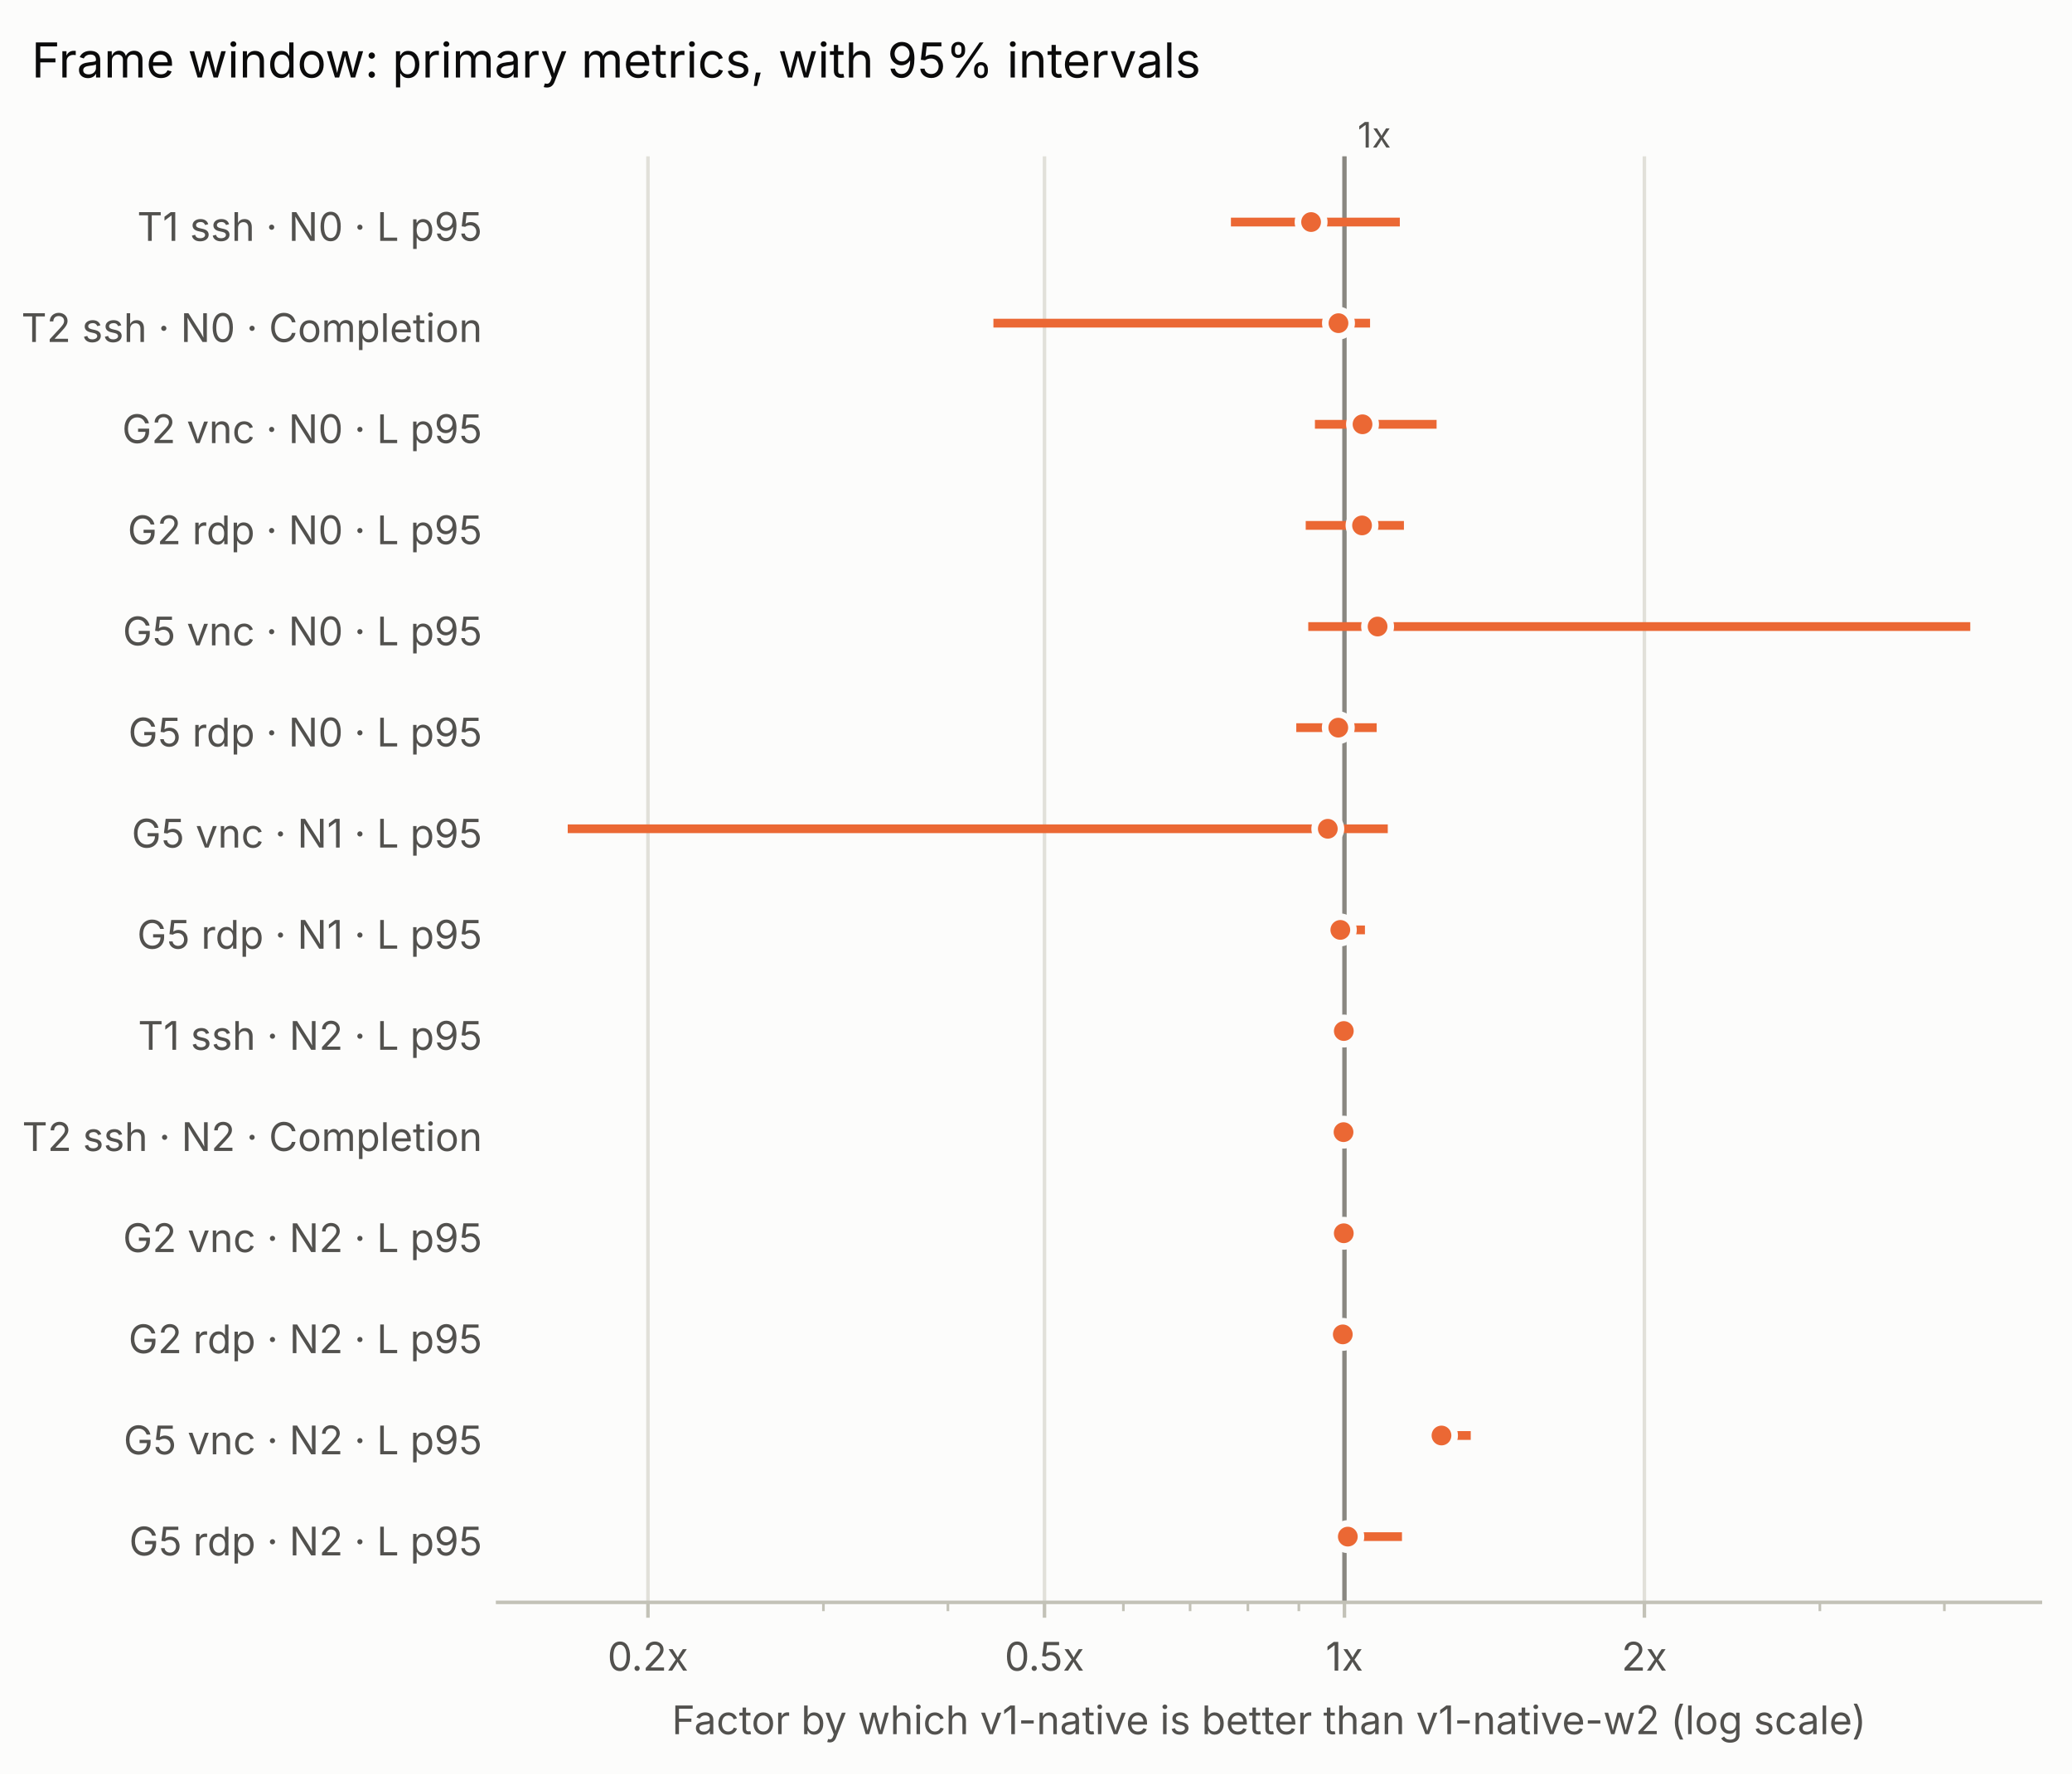
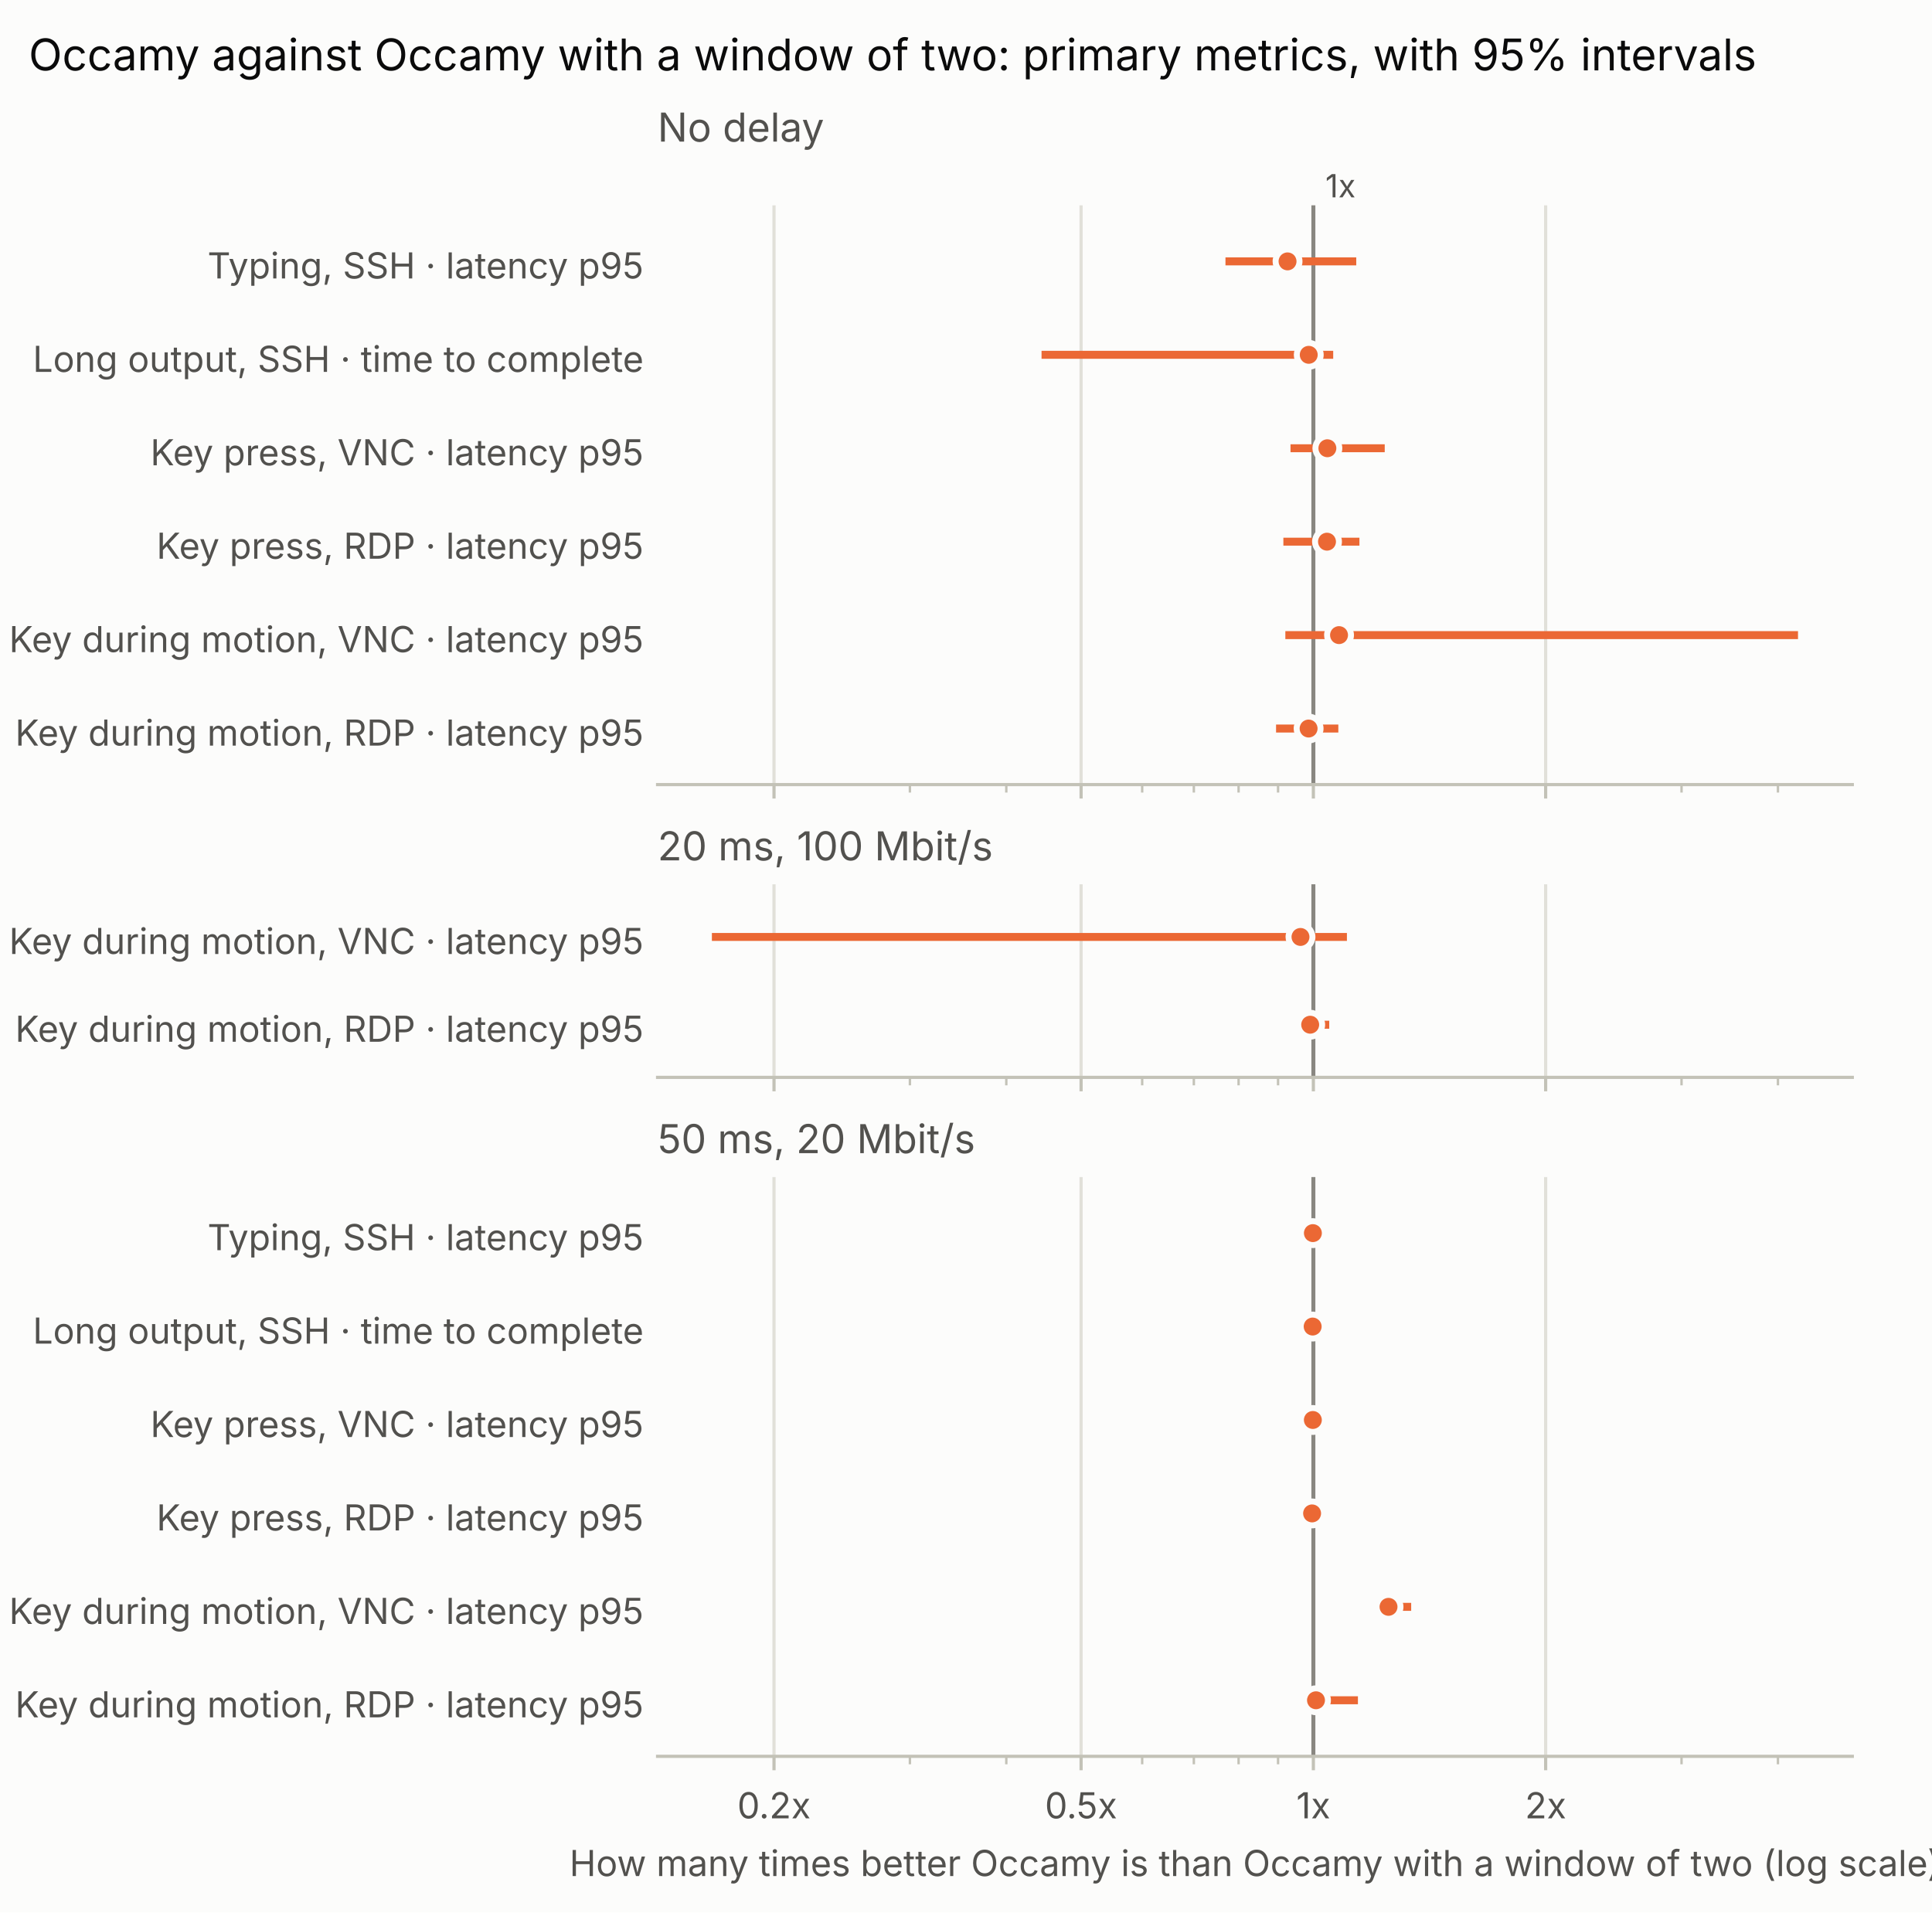
- <svg xmlns="http://www.w3.org/2000/svg" xmlns:xlink="http://www.w3.org/1999/xlink" width="472.2pt" height="404.4pt" viewBox="0 0 472.2 404.4" version="1.1">
+ <svg xmlns="http://www.w3.org/2000/svg" xmlns:xlink="http://www.w3.org/1999/xlink" width="485.004pt" height="480pt" viewBox="0 0 485.004 480" version="1.1">
  <defs>
    <style type="text/css">*{stroke-linejoin: round; stroke-linecap: butt}</style>
  </defs>
  <g id="figure_1">
    <g id="patch_1">
-       <path d="M 0 404.4  L 472.2 404.4  L 472.2 0  L 0 0  z " style="fill: #fcfcfb" />
+       <path d="M 0 480  L 485.004 480  L 485.004 0  L 0 0  z " style="fill: #fcfcfb" />
    </g>
    <g id="axes_1">
      <g id="patch_2">
-         <path d="M 113.401 365.23  L 465 365.23  L 465 35.631  L 113.401 35.631  z " style="fill: #fcfcfb" />
+         <path d="M 165.077 196.93  L 465 196.93  L 465 51.535  L 165.077 51.535  z " style="fill: #fcfcfb" />
      </g>
      <g id="matplotlib.axis_1">
        <g id="xtick_1">
          <g id="line2d_1">
-             <path d="M 147.667 365.23  L 147.667 35.631  " clip-path="url(#p513973455d)" style="fill: none; stroke: #e1e0d9; stroke-width: 0.8; stroke-linecap: square" />
+             <path d="M 194.308 196.93  L 194.308 51.535  " clip-path="url(#pcc8fb6ad8e)" style="fill: none; stroke: #e1e0d9; stroke-width: 0.8; stroke-linecap: square" />
          </g>
          <g id="line2d_2">
            <defs>
              <path id="m722b74c0f4" d="M 0 0  L 0 3.5  " style="stroke: #c3c2b7; stroke-width: 0.8" />
            </defs>
            <g>
-               <use xlink:href="#m722b74c0f4" x="147.667" y="365.23" style="fill: #c3c2b7; stroke: #c3c2b7; stroke-width: 0.8" />
-             </g>
-           </g>
-           <g id="text_1">
-             <text style="font-size: 9px; font-family: 'Inter', 'Helvetica Neue', 'Arial', 'DejaVu Sans', sans-serif; text-anchor: middle; fill: #52514e" x="147.667" y="380.798" transform="rotate(-0 147.6671 380.7975)">0.2x</text>
+               <use xlink:href="#m722b74c0f4" x="194.308" y="196.93" style="fill: #c3c2b7; stroke: #c3c2b7; stroke-width: 0.8" />
+             </g>
          </g>
        </g>
        <g id="xtick_2">
          <g id="line2d_3">
-             <path d="M 238.034 365.23  L 238.034 35.631  " clip-path="url(#p513973455d)" style="fill: none; stroke: #e1e0d9; stroke-width: 0.8; stroke-linecap: square" />
+             <path d="M 271.392 196.93  L 271.392 51.535  " clip-path="url(#pcc8fb6ad8e)" style="fill: none; stroke: #e1e0d9; stroke-width: 0.8; stroke-linecap: square" />
          </g>
          <g id="line2d_4">
            <g>
-               <use xlink:href="#m722b74c0f4" x="238.034" y="365.23" style="fill: #c3c2b7; stroke: #c3c2b7; stroke-width: 0.8" />
-             </g>
-           </g>
-           <g id="text_2">
-             <text style="font-size: 9px; font-family: 'Inter', 'Helvetica Neue', 'Arial', 'DejaVu Sans', sans-serif; text-anchor: middle; fill: #52514e" x="238.034" y="380.798" transform="rotate(-0 238.0338 380.7975)">0.5x</text>
+               <use xlink:href="#m722b74c0f4" x="271.392" y="196.93" style="fill: #c3c2b7; stroke: #c3c2b7; stroke-width: 0.8" />
+             </g>
          </g>
        </g>
        <g id="xtick_3">
          <g id="line2d_5">
-             <path d="M 306.394 365.23  L 306.394 35.631  " clip-path="url(#p513973455d)" style="fill: none; stroke: #e1e0d9; stroke-width: 0.8; stroke-linecap: square" />
+             <path d="M 329.705 196.93  L 329.705 51.535  " clip-path="url(#pcc8fb6ad8e)" style="fill: none; stroke: #e1e0d9; stroke-width: 0.8; stroke-linecap: square" />
          </g>
          <g id="line2d_6">
            <g>
-               <use xlink:href="#m722b74c0f4" x="306.394" y="365.23" style="fill: #c3c2b7; stroke: #c3c2b7; stroke-width: 0.8" />
-             </g>
-           </g>
-           <g id="text_3">
-             <text style="font-size: 9px; font-family: 'Inter', 'Helvetica Neue', 'Arial', 'DejaVu Sans', sans-serif; text-anchor: middle; fill: #52514e" x="306.394" y="380.798" transform="rotate(-0 306.3936 380.7975)">1x</text>
+               <use xlink:href="#m722b74c0f4" x="329.705" y="196.93" style="fill: #c3c2b7; stroke: #c3c2b7; stroke-width: 0.8" />
+             </g>
          </g>
        </g>
        <g id="xtick_4">
          <g id="line2d_7">
-             <path d="M 374.753 365.23  L 374.753 35.631  " clip-path="url(#p513973455d)" style="fill: none; stroke: #e1e0d9; stroke-width: 0.8; stroke-linecap: square" />
+             <path d="M 388.017 196.93  L 388.017 51.535  " clip-path="url(#pcc8fb6ad8e)" style="fill: none; stroke: #e1e0d9; stroke-width: 0.8; stroke-linecap: square" />
          </g>
          <g id="line2d_8">
            <g>
-               <use xlink:href="#m722b74c0f4" x="374.753" y="365.23" style="fill: #c3c2b7; stroke: #c3c2b7; stroke-width: 0.8" />
-             </g>
-           </g>
-           <g id="text_4">
-             <text style="font-size: 9px; font-family: 'Inter', 'Helvetica Neue', 'Arial', 'DejaVu Sans', sans-serif; text-anchor: middle; fill: #52514e" x="374.753" y="380.798" transform="rotate(-0 374.7533 380.7975)">2x</text>
+               <use xlink:href="#m722b74c0f4" x="388.017" y="196.93" style="fill: #c3c2b7; stroke: #c3c2b7; stroke-width: 0.8" />
+             </g>
          </g>
        </g>
        <g id="xtick_5">
          <g id="line2d_9">
            <defs>
              <path id="m8135e75376" d="M 0 0  L 0 2  " style="stroke: #c3c2b7; stroke-width: 0.6" />
            </defs>
            <g>
-               <use xlink:href="#m8135e75376" x="187.655" y="365.23" style="fill: #c3c2b7; stroke: #c3c2b7; stroke-width: 0.6" />
+               <use xlink:href="#m8135e75376" x="228.418" y="196.93" style="fill: #c3c2b7; stroke: #c3c2b7; stroke-width: 0.6" />
            </g>
          </g>
        </g>
        <g id="xtick_6">
          <g id="line2d_10">
            <g>
-               <use xlink:href="#m8135e75376" x="216.027" y="365.23" style="fill: #c3c2b7; stroke: #c3c2b7; stroke-width: 0.6" />
+               <use xlink:href="#m8135e75376" x="252.62" y="196.93" style="fill: #c3c2b7; stroke: #c3c2b7; stroke-width: 0.6" />
            </g>
          </g>
        </g>
        <g id="xtick_7">
          <g id="line2d_11">
            <g>
-               <use xlink:href="#m8135e75376" x="256.015" y="365.23" style="fill: #c3c2b7; stroke: #c3c2b7; stroke-width: 0.6" />
+               <use xlink:href="#m8135e75376" x="286.731" y="196.93" style="fill: #c3c2b7; stroke: #c3c2b7; stroke-width: 0.6" />
            </g>
          </g>
        </g>
        <g id="xtick_8">
          <g id="line2d_12">
            <g>
-               <use xlink:href="#m8135e75376" x="271.217" y="365.23" style="fill: #c3c2b7; stroke: #c3c2b7; stroke-width: 0.6" />
+               <use xlink:href="#m8135e75376" x="299.699" y="196.93" style="fill: #c3c2b7; stroke: #c3c2b7; stroke-width: 0.6" />
            </g>
          </g>
        </g>
        <g id="xtick_9">
          <g id="line2d_13">
            <g>
-               <use xlink:href="#m8135e75376" x="284.387" y="365.23" style="fill: #c3c2b7; stroke: #c3c2b7; stroke-width: 0.6" />
+               <use xlink:href="#m8135e75376" x="310.933" y="196.93" style="fill: #c3c2b7; stroke: #c3c2b7; stroke-width: 0.6" />
            </g>
          </g>
        </g>
        <g id="xtick_10">
          <g id="line2d_14">
            <g>
-               <use xlink:href="#m8135e75376" x="296.003" y="365.23" style="fill: #c3c2b7; stroke: #c3c2b7; stroke-width: 0.6" />
+               <use xlink:href="#m8135e75376" x="320.841" y="196.93" style="fill: #c3c2b7; stroke: #c3c2b7; stroke-width: 0.6" />
            </g>
          </g>
        </g>
        <g id="xtick_11">
          <g id="line2d_15">
            <g>
-               <use xlink:href="#m8135e75376" x="414.741" y="365.23" style="fill: #c3c2b7; stroke: #c3c2b7; stroke-width: 0.6" />
+               <use xlink:href="#m8135e75376" x="422.128" y="196.93" style="fill: #c3c2b7; stroke: #c3c2b7; stroke-width: 0.6" />
            </g>
          </g>
        </g>
        <g id="xtick_12">
          <g id="line2d_16">
            <g>
-               <use xlink:href="#m8135e75376" x="443.113" y="365.23" style="fill: #c3c2b7; stroke: #c3c2b7; stroke-width: 0.6" />
-             </g>
-           </g>
-         </g>
-         <g id="text_5">
-           <text style="font-size: 9px; font-family: 'Inter', 'Helvetica Neue', 'Arial', 'DejaVu Sans', sans-serif; text-anchor: middle; fill: #52514e" x="289.2" y="395.283" transform="rotate(-0 289.2002 395.2825)">Factor by which v1-native is better than v1-native-w2 (log scale)</text>
+               <use xlink:href="#m8135e75376" x="446.33" y="196.93" style="fill: #c3c2b7; stroke: #c3c2b7; stroke-width: 0.6" />
+             </g>
+           </g>
        </g>
      </g>
      <g id="matplotlib.axis_2">
        <g id="ytick_1">
          <g id="line2d_17" />
-           <g id="text_6">
-             <text style="font-size: 9px; font-family: 'Inter', 'Helvetica Neue', 'Arial', 'DejaVu Sans', sans-serif; text-anchor: end; fill: #52514e" x="109.901" y="54.897" transform="rotate(-0 109.9006 54.89721)">T1 ssh · N0 · L p95</text>
+           <g id="text_1">
+             <text style="font-size: 9px; font-family: 'Inter', 'Helvetica Neue', 'Arial', 'DejaVu Sans', sans-serif; text-anchor: end; fill: #52514e" x="161.577" y="69.89" transform="rotate(-0 161.5774 69.88988)">Typing, SSH · latency p95</text>
          </g>
        </g>
        <g id="ytick_2">
          <g id="line2d_18" />
-           <g id="text_7">
-             <text style="font-size: 9px; font-family: 'Inter', 'Helvetica Neue', 'Arial', 'DejaVu Sans', sans-serif; text-anchor: end; fill: #52514e" x="109.901" y="77.946" transform="rotate(-0 109.9006 77.94602)">T2 ssh · N0 · Completion</text>
+           <g id="text_2">
+             <text style="font-size: 9px; font-family: 'Inter', 'Helvetica Neue', 'Arial', 'DejaVu Sans', sans-serif; text-anchor: end; fill: #52514e" x="161.577" y="93.341" transform="rotate(-0 161.5774 93.34056)">Long output, SSH · time to complete</text>
          </g>
        </g>
        <g id="ytick_3">
          <g id="line2d_19" />
-           <g id="text_8">
-             <text style="font-size: 9px; font-family: 'Inter', 'Helvetica Neue', 'Arial', 'DejaVu Sans', sans-serif; text-anchor: end; fill: #52514e" x="109.901" y="100.995" transform="rotate(-0 109.9006 100.9948)">G2 vnc · N0 · L p95</text>
+           <g id="text_3">
+             <text style="font-size: 9px; font-family: 'Inter', 'Helvetica Neue', 'Arial', 'DejaVu Sans', sans-serif; text-anchor: end; fill: #52514e" x="161.577" y="116.791" transform="rotate(-0 161.5774 116.7912)">Key press, VNC · latency p95</text>
          </g>
        </g>
        <g id="ytick_4">
          <g id="line2d_20" />
-           <g id="text_9">
-             <text style="font-size: 9px; font-family: 'Inter', 'Helvetica Neue', 'Arial', 'DejaVu Sans', sans-serif; text-anchor: end; fill: #52514e" x="109.901" y="124.044" transform="rotate(-0 109.9006 124.0437)">G2 rdp · N0 · L p95</text>
+           <g id="text_4">
+             <text style="font-size: 9px; font-family: 'Inter', 'Helvetica Neue', 'Arial', 'DejaVu Sans', sans-serif; text-anchor: end; fill: #52514e" x="161.577" y="140.242" transform="rotate(-0 161.5774 140.2419)">Key press, RDP · latency p95</text>
          </g>
        </g>
        <g id="ytick_5">
          <g id="line2d_21" />
-           <g id="text_10">
-             <text style="font-size: 9px; font-family: 'Inter', 'Helvetica Neue', 'Arial', 'DejaVu Sans', sans-serif; text-anchor: end; fill: #52514e" x="109.901" y="147.092" transform="rotate(-0 109.9006 147.0925)">G5 vnc · N0 · L p95</text>
+           <g id="text_5">
+             <text style="font-size: 9px; font-family: 'Inter', 'Helvetica Neue', 'Arial', 'DejaVu Sans', sans-serif; text-anchor: end; fill: #52514e" x="161.577" y="163.693" transform="rotate(-0 161.5774 163.6926)">Key during motion, VNC · latency p95</text>
          </g>
        </g>
        <g id="ytick_6">
          <g id="line2d_22" />
-           <g id="text_11">
-             <text style="font-size: 9px; font-family: 'Inter', 'Helvetica Neue', 'Arial', 'DejaVu Sans', sans-serif; text-anchor: end; fill: #52514e" x="109.901" y="170.141" transform="rotate(-0 109.9006 170.1413)">G5 rdp · N0 · L p95</text>
-           </g>
-         </g>
-         <g id="ytick_7">
-           <g id="line2d_23" />
-           <g id="text_12">
-             <text style="font-size: 9px; font-family: 'Inter', 'Helvetica Neue', 'Arial', 'DejaVu Sans', sans-serif; text-anchor: end; fill: #52514e" x="109.901" y="193.19" transform="rotate(-0 109.9006 193.1901)">G5 vnc · N1 · L p95</text>
-           </g>
-         </g>
-         <g id="ytick_8">
-           <g id="line2d_24" />
-           <g id="text_13">
-             <text style="font-size: 9px; font-family: 'Inter', 'Helvetica Neue', 'Arial', 'DejaVu Sans', sans-serif; text-anchor: end; fill: #52514e" x="109.901" y="216.239" transform="rotate(-0 109.9006 216.2389)">G5 rdp · N1 · L p95</text>
-           </g>
-         </g>
-         <g id="ytick_9">
-           <g id="line2d_25" />
-           <g id="text_14">
-             <text style="font-size: 9px; font-family: 'Inter', 'Helvetica Neue', 'Arial', 'DejaVu Sans', sans-serif; text-anchor: end; fill: #52514e" x="109.901" y="239.288" transform="rotate(-0 109.9006 239.2877)">T1 ssh · N2 · L p95</text>
-           </g>
-         </g>
-         <g id="ytick_10">
-           <g id="line2d_26" />
-           <g id="text_15">
-             <text style="font-size: 9px; font-family: 'Inter', 'Helvetica Neue', 'Arial', 'DejaVu Sans', sans-serif; text-anchor: end; fill: #52514e" x="109.901" y="262.337" transform="rotate(-0 109.9006 262.3365)">T2 ssh · N2 · Completion</text>
-           </g>
-         </g>
-         <g id="ytick_11">
-           <g id="line2d_27" />
-           <g id="text_16">
-             <text style="font-size: 9px; font-family: 'Inter', 'Helvetica Neue', 'Arial', 'DejaVu Sans', sans-serif; text-anchor: end; fill: #52514e" x="109.901" y="285.385" transform="rotate(-0 109.9006 285.3853)">G2 vnc · N2 · L p95</text>
-           </g>
-         </g>
-         <g id="ytick_12">
-           <g id="line2d_28" />
-           <g id="text_17">
-             <text style="font-size: 9px; font-family: 'Inter', 'Helvetica Neue', 'Arial', 'DejaVu Sans', sans-serif; text-anchor: end; fill: #52514e" x="109.901" y="308.434" transform="rotate(-0 109.9006 308.4342)">G2 rdp · N2 · L p95</text>
-           </g>
-         </g>
-         <g id="ytick_13">
-           <g id="line2d_29" />
-           <g id="text_18">
-             <text style="font-size: 9px; font-family: 'Inter', 'Helvetica Neue', 'Arial', 'DejaVu Sans', sans-serif; text-anchor: end; fill: #52514e" x="109.901" y="331.483" transform="rotate(-0 109.9006 331.483)">G5 vnc · N2 · L p95</text>
-           </g>
-         </g>
-         <g id="ytick_14">
-           <g id="line2d_30" />
-           <g id="text_19">
-             <text style="font-size: 9px; font-family: 'Inter', 'Helvetica Neue', 'Arial', 'DejaVu Sans', sans-serif; text-anchor: end; fill: #52514e" x="109.901" y="354.532" transform="rotate(-0 109.9006 354.5318)">G5 rdp · N2 · L p95</text>
-           </g>
-         </g>
-       </g>
-       <g id="line2d_31">
-         <path d="M 306.394 365.23  L 306.394 35.631  " clip-path="url(#p513973455d)" style="fill: none; stroke: #898781; stroke-linecap: square" />
+           <g id="text_6">
+             <text style="font-size: 9px; font-family: 'Inter', 'Helvetica Neue', 'Arial', 'DejaVu Sans', sans-serif; text-anchor: end; fill: #52514e" x="161.577" y="187.143" transform="rotate(-0 161.5774 187.1433)">Key during motion, RDP · latency p95</text>
+           </g>
+         </g>
+       </g>
+       <g id="line2d_23">
+         <path d="M 329.705 196.93  L 329.705 51.535  " clip-path="url(#pcc8fb6ad8e)" style="fill: none; stroke: #898781; stroke-linecap: square" />
      </g>
      <g id="LineCollection_1">
-         <path d="M 280.524 50.613  L 319.014 50.613  " clip-path="url(#p513973455d)" style="fill: none; stroke: #eb6834; stroke-width: 2" />
-         <path d="M 226.397 73.662  L 312.231 73.662  " clip-path="url(#p513973455d)" style="fill: none; stroke: #eb6834; stroke-width: 2" />
-         <path d="M 299.666 96.711  L 327.393 96.711  " clip-path="url(#p513973455d)" style="fill: none; stroke: #eb6834; stroke-width: 2" />
-         <path d="M 297.567 119.76  L 319.949 119.76  " clip-path="url(#p513973455d)" style="fill: none; stroke: #eb6834; stroke-width: 2" />
-         <path d="M 298.146 142.808  L 449.018 142.808  " clip-path="url(#p513973455d)" style="fill: none; stroke: #eb6834; stroke-width: 2" />
-         <path d="M 295.414 165.857  L 313.739 165.857  " clip-path="url(#p513973455d)" style="fill: none; stroke: #eb6834; stroke-width: 2" />
-         <path d="M 129.382 188.906  L 316.267 188.906  " clip-path="url(#p513973455d)" style="fill: none; stroke: #eb6834; stroke-width: 2" />
-         <path d="M 303.736 211.955  L 311.063 211.955  " clip-path="url(#p513973455d)" style="fill: none; stroke: #eb6834; stroke-width: 2" />
-         <path d="M 305.558 235.004  L 306.955 235.004  " clip-path="url(#p513973455d)" style="fill: none; stroke: #eb6834; stroke-width: 2" />
-         <path d="M 305.389 258.053  L 307.379 258.053  " clip-path="url(#p513973455d)" style="fill: none; stroke: #eb6834; stroke-width: 2" />
-         <path d="M 305.136 281.101  L 307.765 281.101  " clip-path="url(#p513973455d)" style="fill: none; stroke: #eb6834; stroke-width: 2" />
-         <path d="M 304.99 304.15  L 307.122 304.15  " clip-path="url(#p513973455d)" style="fill: none; stroke: #eb6834; stroke-width: 2" />
-         <path d="M 325.284 327.199  L 335.177 327.199  " clip-path="url(#p513973455d)" style="fill: none; stroke: #eb6834; stroke-width: 2" />
-         <path d="M 303.665 350.248  L 319.503 350.248  " clip-path="url(#p513973455d)" style="fill: none; stroke: #eb6834; stroke-width: 2" />
+         <path d="M 307.638 65.606  L 340.47 65.606  " clip-path="url(#pcc8fb6ad8e)" style="fill: none; stroke: #eb6834; stroke-width: 2" />
+         <path d="M 261.466 89.057  L 334.684 89.057  " clip-path="url(#pcc8fb6ad8e)" style="fill: none; stroke: #eb6834; stroke-width: 2" />
+         <path d="M 323.966 112.507  L 347.618 112.507  " clip-path="url(#pcc8fb6ad8e)" style="fill: none; stroke: #eb6834; stroke-width: 2" />
+         <path d="M 322.175 135.958  L 341.268 135.958  " clip-path="url(#pcc8fb6ad8e)" style="fill: none; stroke: #eb6834; stroke-width: 2" />
+         <path d="M 322.67 159.409  L 451.367 159.409  " clip-path="url(#pcc8fb6ad8e)" style="fill: none; stroke: #eb6834; stroke-width: 2" />
+         <path d="M 320.339 182.859  L 335.971 182.859  " clip-path="url(#pcc8fb6ad8e)" style="fill: none; stroke: #eb6834; stroke-width: 2" />
      </g>
      <g id="patch_3">
-         <path d="M 113.401 365.23  L 465 365.23  " style="fill: none; stroke: #c3c2b7; stroke-width: 0.8; stroke-linejoin: miter; stroke-linecap: square" />
+         <path d="M 165.077 196.93  L 465 196.93  " style="fill: none; stroke: #c3c2b7; stroke-width: 0.8; stroke-linejoin: miter; stroke-linecap: square" />
      </g>
      <g id="PathCollection_1">
        <defs>
          <path id="m473c4d178f" d="M 0 3  C 0.796 3 1.559 2.684 2.121 2.121  C 2.684 1.559 3 0.796 3 0  C 3 -0.796 2.684 -1.559 2.121 -2.121  C 1.559 -2.684 0.796 -3 0 -3  C -0.796 -3 -1.559 -2.684 -2.121 -2.121  C -2.684 -1.559 -3 -0.796 -3 0  C -3 0.796 -2.684 1.559 -2.121 2.121  C -1.559 2.684 -0.796 3 0 3  z " style="stroke: #fcfcfb; stroke-width: 1.5" />
        </defs>
-         <g clip-path="url(#p513973455d)">
-           <use xlink:href="#m473c4d178f" x="298.793" y="50.613" style="fill: #eb6834; stroke: #fcfcfb; stroke-width: 1.5" />
-           <use xlink:href="#m473c4d178f" x="305.032" y="73.662" style="fill: #eb6834; stroke: #fcfcfb; stroke-width: 1.5" />
-           <use xlink:href="#m473c4d178f" x="310.513" y="96.711" style="fill: #eb6834; stroke: #fcfcfb; stroke-width: 1.5" />
-           <use xlink:href="#m473c4d178f" x="310.403" y="119.76" style="fill: #eb6834; stroke: #fcfcfb; stroke-width: 1.5" />
-           <use xlink:href="#m473c4d178f" x="313.947" y="142.808" style="fill: #eb6834; stroke: #fcfcfb; stroke-width: 1.5" />
-           <use xlink:href="#m473c4d178f" x="304.989" y="165.857" style="fill: #eb6834; stroke: #fcfcfb; stroke-width: 1.5" />
-           <use xlink:href="#m473c4d178f" x="302.602" y="188.906" style="fill: #eb6834; stroke: #fcfcfb; stroke-width: 1.5" />
-           <use xlink:href="#m473c4d178f" x="305.455" y="211.955" style="fill: #eb6834; stroke: #fcfcfb; stroke-width: 1.5" />
-           <use xlink:href="#m473c4d178f" x="306.25" y="235.004" style="fill: #eb6834; stroke: #fcfcfb; stroke-width: 1.5" />
-           <use xlink:href="#m473c4d178f" x="306.185" y="258.053" style="fill: #eb6834; stroke: #fcfcfb; stroke-width: 1.5" />
-           <use xlink:href="#m473c4d178f" x="306.241" y="281.101" style="fill: #eb6834; stroke: #fcfcfb; stroke-width: 1.5" />
-           <use xlink:href="#m473c4d178f" x="306.017" y="304.15" style="fill: #eb6834; stroke: #fcfcfb; stroke-width: 1.5" />
-           <use xlink:href="#m473c4d178f" x="328.508" y="327.199" style="fill: #eb6834; stroke: #fcfcfb; stroke-width: 1.5" />
-           <use xlink:href="#m473c4d178f" x="307.162" y="350.248" style="fill: #eb6834; stroke: #fcfcfb; stroke-width: 1.5" />
-         </g>
-       </g>
-       <g id="text_20">
-         <text style="font-size: 8px; font-family: 'Inter', 'Helvetica Neue', 'Arial', 'DejaVu Sans', sans-serif; text-anchor: start; fill: #52514e" x="309.394" y="33.631" transform="rotate(-0 309.3936 33.63148)">1x</text>
+         <g clip-path="url(#pcc8fb6ad8e)">
+           <use xlink:href="#m473c4d178f" x="323.221" y="65.606" style="fill: #eb6834; stroke: #fcfcfb; stroke-width: 1.5" />
+           <use xlink:href="#m473c4d178f" x="328.543" y="89.057" style="fill: #eb6834; stroke: #fcfcfb; stroke-width: 1.5" />
+           <use xlink:href="#m473c4d178f" x="333.219" y="112.507" style="fill: #eb6834; stroke: #fcfcfb; stroke-width: 1.5" />
+           <use xlink:href="#m473c4d178f" x="333.125" y="135.958" style="fill: #eb6834; stroke: #fcfcfb; stroke-width: 1.5" />
+           <use xlink:href="#m473c4d178f" x="336.148" y="159.409" style="fill: #eb6834; stroke: #fcfcfb; stroke-width: 1.5" />
+           <use xlink:href="#m473c4d178f" x="328.507" y="182.859" style="fill: #eb6834; stroke: #fcfcfb; stroke-width: 1.5" />
+         </g>
+       </g>
+       <g id="text_7">
+         <text style="font-size: 8px; font-family: 'Inter', 'Helvetica Neue', 'Arial', 'DejaVu Sans', sans-serif; text-anchor: start; fill: #52514e" x="332.705" y="49.535" transform="rotate(-0 332.705 49.53548)">1x</text>
+       </g>
+       <g id="text_8">
+         <text style="font-size: 10px; font-family: 'Inter', 'Helvetica Neue', 'Arial', 'DejaVu Sans', sans-serif; text-anchor: start; fill: #52514e" x="165.077" y="35.535" transform="rotate(-0 165.0774 35.53548)">No delay</text>
      </g>
    </g>
-     <g id="text_21">
-       <text style="font-size: 11px; font-family: 'Inter', 'Helvetica Neue', 'Arial', 'DejaVu Sans', sans-serif; text-anchor: start; fill: #0b0b0b" x="7.2" y="17.672" transform="rotate(-0 7.2 17.672)">Frame window: primary metrics, with 95% intervals</text>
+     <g id="axes_2">
+       <g id="patch_4">
+         <path d="M 165.077 270.415  L 465 270.415  L 465 221.95  L 165.077 221.95  z " style="fill: #fcfcfb" />
+       </g>
+       <g id="matplotlib.axis_3">
+         <g id="xtick_13">
+           <g id="line2d_24">
+             <path d="M 194.308 270.415  L 194.308 221.95  " clip-path="url(#p54099bbfd4)" style="fill: none; stroke: #e1e0d9; stroke-width: 0.8; stroke-linecap: square" />
+           </g>
+           <g id="line2d_25">
+             <g>
+               <use xlink:href="#m722b74c0f4" x="194.308" y="270.415" style="fill: #c3c2b7; stroke: #c3c2b7; stroke-width: 0.8" />
+             </g>
+           </g>
+         </g>
+         <g id="xtick_14">
+           <g id="line2d_26">
+             <path d="M 271.392 270.415  L 271.392 221.95  " clip-path="url(#p54099bbfd4)" style="fill: none; stroke: #e1e0d9; stroke-width: 0.8; stroke-linecap: square" />
+           </g>
+           <g id="line2d_27">
+             <g>
+               <use xlink:href="#m722b74c0f4" x="271.392" y="270.415" style="fill: #c3c2b7; stroke: #c3c2b7; stroke-width: 0.8" />
+             </g>
+           </g>
+         </g>
+         <g id="xtick_15">
+           <g id="line2d_28">
+             <path d="M 329.705 270.415  L 329.705 221.95  " clip-path="url(#p54099bbfd4)" style="fill: none; stroke: #e1e0d9; stroke-width: 0.8; stroke-linecap: square" />
+           </g>
+           <g id="line2d_29">
+             <g>
+               <use xlink:href="#m722b74c0f4" x="329.705" y="270.415" style="fill: #c3c2b7; stroke: #c3c2b7; stroke-width: 0.8" />
+             </g>
+           </g>
+         </g>
+         <g id="xtick_16">
+           <g id="line2d_30">
+             <path d="M 388.017 270.415  L 388.017 221.95  " clip-path="url(#p54099bbfd4)" style="fill: none; stroke: #e1e0d9; stroke-width: 0.8; stroke-linecap: square" />
+           </g>
+           <g id="line2d_31">
+             <g>
+               <use xlink:href="#m722b74c0f4" x="388.017" y="270.415" style="fill: #c3c2b7; stroke: #c3c2b7; stroke-width: 0.8" />
+             </g>
+           </g>
+         </g>
+         <g id="xtick_17">
+           <g id="line2d_32">
+             <g>
+               <use xlink:href="#m8135e75376" x="228.418" y="270.415" style="fill: #c3c2b7; stroke: #c3c2b7; stroke-width: 0.6" />
+             </g>
+           </g>
+         </g>
+         <g id="xtick_18">
+           <g id="line2d_33">
+             <g>
+               <use xlink:href="#m8135e75376" x="252.62" y="270.415" style="fill: #c3c2b7; stroke: #c3c2b7; stroke-width: 0.6" />
+             </g>
+           </g>
+         </g>
+         <g id="xtick_19">
+           <g id="line2d_34">
+             <g>
+               <use xlink:href="#m8135e75376" x="286.731" y="270.415" style="fill: #c3c2b7; stroke: #c3c2b7; stroke-width: 0.6" />
+             </g>
+           </g>
+         </g>
+         <g id="xtick_20">
+           <g id="line2d_35">
+             <g>
+               <use xlink:href="#m8135e75376" x="299.699" y="270.415" style="fill: #c3c2b7; stroke: #c3c2b7; stroke-width: 0.6" />
+             </g>
+           </g>
+         </g>
+         <g id="xtick_21">
+           <g id="line2d_36">
+             <g>
+               <use xlink:href="#m8135e75376" x="310.933" y="270.415" style="fill: #c3c2b7; stroke: #c3c2b7; stroke-width: 0.6" />
+             </g>
+           </g>
+         </g>
+         <g id="xtick_22">
+           <g id="line2d_37">
+             <g>
+               <use xlink:href="#m8135e75376" x="320.841" y="270.415" style="fill: #c3c2b7; stroke: #c3c2b7; stroke-width: 0.6" />
+             </g>
+           </g>
+         </g>
+         <g id="xtick_23">
+           <g id="line2d_38">
+             <g>
+               <use xlink:href="#m8135e75376" x="422.128" y="270.415" style="fill: #c3c2b7; stroke: #c3c2b7; stroke-width: 0.6" />
+             </g>
+           </g>
+         </g>
+         <g id="xtick_24">
+           <g id="line2d_39">
+             <g>
+               <use xlink:href="#m8135e75376" x="446.33" y="270.415" style="fill: #c3c2b7; stroke: #c3c2b7; stroke-width: 0.6" />
+             </g>
+           </g>
+         </g>
+       </g>
+       <g id="matplotlib.axis_4">
+         <g id="ytick_7">
+           <g id="line2d_40" />
+           <g id="text_9">
+             <text style="font-size: 9px; font-family: 'Inter', 'Helvetica Neue', 'Arial', 'DejaVu Sans', sans-serif; text-anchor: end; fill: #52514e" x="161.577" y="239.452" transform="rotate(-0 161.5774 239.4518)">Key during motion, VNC · latency p95</text>
+           </g>
+         </g>
+         <g id="ytick_8">
+           <g id="line2d_41" />
+           <g id="text_10">
+             <text style="font-size: 9px; font-family: 'Inter', 'Helvetica Neue', 'Arial', 'DejaVu Sans', sans-serif; text-anchor: end; fill: #52514e" x="161.577" y="261.481" transform="rotate(-0 161.5774 261.4812)">Key during motion, RDP · latency p95</text>
+           </g>
+         </g>
+       </g>
+       <g id="line2d_42">
+         <path d="M 329.705 270.415  L 329.705 221.95  " clip-path="url(#p54099bbfd4)" style="fill: none; stroke: #898781; stroke-linecap: square" />
+       </g>
+       <g id="LineCollection_2">
+         <path d="M 178.71 235.168  L 338.127 235.168  " clip-path="url(#p54099bbfd4)" style="fill: none; stroke: #eb6834; stroke-width: 2" />
+         <path d="M 327.438 257.197  L 333.688 257.197  " clip-path="url(#p54099bbfd4)" style="fill: none; stroke: #eb6834; stroke-width: 2" />
+       </g>
+       <g id="patch_5">
+         <path d="M 165.077 270.415  L 465 270.415  " style="fill: none; stroke: #c3c2b7; stroke-width: 0.8; stroke-linejoin: miter; stroke-linecap: square" />
+       </g>
+       <g id="PathCollection_2">
+         <g clip-path="url(#p54099bbfd4)">
+           <use xlink:href="#m473c4d178f" x="326.471" y="235.168" style="fill: #eb6834; stroke: #fcfcfb; stroke-width: 1.5" />
+           <use xlink:href="#m473c4d178f" x="328.905" y="257.197" style="fill: #eb6834; stroke: #fcfcfb; stroke-width: 1.5" />
+         </g>
+       </g>
+       <g id="text_11">
+         <text style="font-size: 10px; font-family: 'Inter', 'Helvetica Neue', 'Arial', 'DejaVu Sans', sans-serif; text-anchor: start; fill: #52514e" x="165.077" y="215.95" transform="rotate(-0 165.0774 215.9501)">20 ms, 100 Mbit/s</text>
+       </g>
+     </g>
+     <g id="axes_3">
+       <g id="patch_6">
+         <path d="M 165.077 440.83  L 465 440.83  L 465 295.435  L 165.077 295.435  z " style="fill: #fcfcfb" />
+       </g>
+       <g id="matplotlib.axis_5">
+         <g id="xtick_25">
+           <g id="line2d_43">
+             <path d="M 194.308 440.83  L 194.308 295.435  " clip-path="url(#p25b4d6d52e)" style="fill: none; stroke: #e1e0d9; stroke-width: 0.8; stroke-linecap: square" />
+           </g>
+           <g id="line2d_44">
+             <g>
+               <use xlink:href="#m722b74c0f4" x="194.308" y="440.83" style="fill: #c3c2b7; stroke: #c3c2b7; stroke-width: 0.8" />
+             </g>
+           </g>
+           <g id="text_12">
+             <text style="font-size: 9px; font-family: 'Inter', 'Helvetica Neue', 'Arial', 'DejaVu Sans', sans-serif; text-anchor: middle; fill: #52514e" x="194.308" y="456.398" transform="rotate(-0 194.3076 456.3975)">0.2x</text>
+           </g>
+         </g>
+         <g id="xtick_26">
+           <g id="line2d_45">
+             <path d="M 271.392 440.83  L 271.392 295.435  " clip-path="url(#p25b4d6d52e)" style="fill: none; stroke: #e1e0d9; stroke-width: 0.8; stroke-linecap: square" />
+           </g>
+           <g id="line2d_46">
+             <g>
+               <use xlink:href="#m722b74c0f4" x="271.392" y="440.83" style="fill: #c3c2b7; stroke: #c3c2b7; stroke-width: 0.8" />
+             </g>
+           </g>
+           <g id="text_13">
+             <text style="font-size: 9px; font-family: 'Inter', 'Helvetica Neue', 'Arial', 'DejaVu Sans', sans-serif; text-anchor: middle; fill: #52514e" x="271.392" y="456.398" transform="rotate(-0 271.3925 456.3975)">0.5x</text>
+           </g>
+         </g>
+         <g id="xtick_27">
+           <g id="line2d_47">
+             <path d="M 329.705 440.83  L 329.705 295.435  " clip-path="url(#p25b4d6d52e)" style="fill: none; stroke: #e1e0d9; stroke-width: 0.8; stroke-linecap: square" />
+           </g>
+           <g id="line2d_48">
+             <g>
+               <use xlink:href="#m722b74c0f4" x="329.705" y="440.83" style="fill: #c3c2b7; stroke: #c3c2b7; stroke-width: 0.8" />
+             </g>
+           </g>
+           <g id="text_14">
+             <text style="font-size: 9px; font-family: 'Inter', 'Helvetica Neue', 'Arial', 'DejaVu Sans', sans-serif; text-anchor: middle; fill: #52514e" x="329.705" y="456.398" transform="rotate(-0 329.705 456.3975)">1x</text>
+           </g>
+         </g>
+         <g id="xtick_28">
+           <g id="line2d_49">
+             <path d="M 388.017 440.83  L 388.017 295.435  " clip-path="url(#p25b4d6d52e)" style="fill: none; stroke: #e1e0d9; stroke-width: 0.8; stroke-linecap: square" />
+           </g>
+           <g id="line2d_50">
+             <g>
+               <use xlink:href="#m722b74c0f4" x="388.017" y="440.83" style="fill: #c3c2b7; stroke: #c3c2b7; stroke-width: 0.8" />
+             </g>
+           </g>
+           <g id="text_15">
+             <text style="font-size: 9px; font-family: 'Inter', 'Helvetica Neue', 'Arial', 'DejaVu Sans', sans-serif; text-anchor: middle; fill: #52514e" x="388.017" y="456.398" transform="rotate(-0 388.0174 456.3975)">2x</text>
+           </g>
+         </g>
+         <g id="xtick_29">
+           <g id="line2d_51">
+             <g>
+               <use xlink:href="#m8135e75376" x="228.418" y="440.83" style="fill: #c3c2b7; stroke: #c3c2b7; stroke-width: 0.6" />
+             </g>
+           </g>
+         </g>
+         <g id="xtick_30">
+           <g id="line2d_52">
+             <g>
+               <use xlink:href="#m8135e75376" x="252.62" y="440.83" style="fill: #c3c2b7; stroke: #c3c2b7; stroke-width: 0.6" />
+             </g>
+           </g>
+         </g>
+         <g id="xtick_31">
+           <g id="line2d_53">
+             <g>
+               <use xlink:href="#m8135e75376" x="286.731" y="440.83" style="fill: #c3c2b7; stroke: #c3c2b7; stroke-width: 0.6" />
+             </g>
+           </g>
+         </g>
+         <g id="xtick_32">
+           <g id="line2d_54">
+             <g>
+               <use xlink:href="#m8135e75376" x="299.699" y="440.83" style="fill: #c3c2b7; stroke: #c3c2b7; stroke-width: 0.6" />
+             </g>
+           </g>
+         </g>
+         <g id="xtick_33">
+           <g id="line2d_55">
+             <g>
+               <use xlink:href="#m8135e75376" x="310.933" y="440.83" style="fill: #c3c2b7; stroke: #c3c2b7; stroke-width: 0.6" />
+             </g>
+           </g>
+         </g>
+         <g id="xtick_34">
+           <g id="line2d_56">
+             <g>
+               <use xlink:href="#m8135e75376" x="320.841" y="440.83" style="fill: #c3c2b7; stroke: #c3c2b7; stroke-width: 0.6" />
+             </g>
+           </g>
+         </g>
+         <g id="xtick_35">
+           <g id="line2d_57">
+             <g>
+               <use xlink:href="#m8135e75376" x="422.128" y="440.83" style="fill: #c3c2b7; stroke: #c3c2b7; stroke-width: 0.6" />
+             </g>
+           </g>
+         </g>
+         <g id="xtick_36">
+           <g id="line2d_58">
+             <g>
+               <use xlink:href="#m8135e75376" x="446.33" y="440.83" style="fill: #c3c2b7; stroke: #c3c2b7; stroke-width: 0.6" />
+             </g>
+           </g>
+         </g>
+         <g id="text_16">
+           <text style="font-size: 9px; font-family: 'Inter', 'Helvetica Neue', 'Arial', 'DejaVu Sans', sans-serif; text-anchor: middle; fill: #52514e" x="315.039" y="470.883" transform="rotate(-0 315.0386 470.8825)">How many times better Occamy is than Occamy with a window of two (log scale)</text>
+         </g>
+       </g>
+       <g id="matplotlib.axis_6">
+         <g id="ytick_9">
+           <g id="line2d_59" />
+           <g id="text_17">
+             <text style="font-size: 9px; font-family: 'Inter', 'Helvetica Neue', 'Arial', 'DejaVu Sans', sans-serif; text-anchor: end; fill: #52514e" x="161.577" y="313.79" transform="rotate(-0 161.5774 313.7897)">Typing, SSH · latency p95</text>
+           </g>
+         </g>
+         <g id="ytick_10">
+           <g id="line2d_60" />
+           <g id="text_18">
+             <text style="font-size: 9px; font-family: 'Inter', 'Helvetica Neue', 'Arial', 'DejaVu Sans', sans-serif; text-anchor: end; fill: #52514e" x="161.577" y="337.24" transform="rotate(-0 161.5774 337.2404)">Long output, SSH · time to complete</text>
+           </g>
+         </g>
+         <g id="ytick_11">
+           <g id="line2d_61" />
+           <g id="text_19">
+             <text style="font-size: 9px; font-family: 'Inter', 'Helvetica Neue', 'Arial', 'DejaVu Sans', sans-serif; text-anchor: end; fill: #52514e" x="161.577" y="360.691" transform="rotate(-0 161.5774 360.6911)">Key press, VNC · latency p95</text>
+           </g>
+         </g>
+         <g id="ytick_12">
+           <g id="line2d_62" />
+           <g id="text_20">
+             <text style="font-size: 9px; font-family: 'Inter', 'Helvetica Neue', 'Arial', 'DejaVu Sans', sans-serif; text-anchor: end; fill: #52514e" x="161.577" y="384.142" transform="rotate(-0 161.5774 384.1418)">Key press, RDP · latency p95</text>
+           </g>
+         </g>
+         <g id="ytick_13">
+           <g id="line2d_63" />
+           <g id="text_21">
+             <text style="font-size: 9px; font-family: 'Inter', 'Helvetica Neue', 'Arial', 'DejaVu Sans', sans-serif; text-anchor: end; fill: #52514e" x="161.577" y="407.592" transform="rotate(-0 161.5774 407.5924)">Key during motion, VNC · latency p95</text>
+           </g>
+         </g>
+         <g id="ytick_14">
+           <g id="line2d_64" />
+           <g id="text_22">
+             <text style="font-size: 9px; font-family: 'Inter', 'Helvetica Neue', 'Arial', 'DejaVu Sans', sans-serif; text-anchor: end; fill: #52514e" x="161.577" y="431.043" transform="rotate(-0 161.5774 431.0431)">Key during motion, RDP · latency p95</text>
+           </g>
+         </g>
+       </g>
+       <g id="line2d_65">
+         <path d="M 329.705 440.83  L 329.705 295.435  " clip-path="url(#p25b4d6d52e)" style="fill: none; stroke: #898781; stroke-linecap: square" />
+       </g>
+       <g id="LineCollection_3">
+         <path d="M 328.992 309.506  L 330.184 309.506  " clip-path="url(#p25b4d6d52e)" style="fill: none; stroke: #eb6834; stroke-width: 2" />
+         <path d="M 328.848 332.956  L 330.546 332.956  " clip-path="url(#p25b4d6d52e)" style="fill: none; stroke: #eb6834; stroke-width: 2" />
+         <path d="M 328.633 356.407  L 330.875 356.407  " clip-path="url(#p25b4d6d52e)" style="fill: none; stroke: #eb6834; stroke-width: 2" />
+         <path d="M 328.507 379.858  L 330.326 379.858  " clip-path="url(#p25b4d6d52e)" style="fill: none; stroke: #eb6834; stroke-width: 2" />
+         <path d="M 345.819 403.308  L 354.258 403.308  " clip-path="url(#p25b4d6d52e)" style="fill: none; stroke: #eb6834; stroke-width: 2" />
+         <path d="M 327.377 426.759  L 340.888 426.759  " clip-path="url(#p25b4d6d52e)" style="fill: none; stroke: #eb6834; stroke-width: 2" />
+       </g>
+       <g id="patch_7">
+         <path d="M 165.077 440.83  L 465 440.83  " style="fill: none; stroke: #c3c2b7; stroke-width: 0.8; stroke-linejoin: miter; stroke-linecap: square" />
+       </g>
+       <g id="PathCollection_3">
+         <g clip-path="url(#p25b4d6d52e)">
+           <use xlink:href="#m473c4d178f" x="329.583" y="309.506" style="fill: #eb6834; stroke: #fcfcfb; stroke-width: 1.5" />
+           <use xlink:href="#m473c4d178f" x="329.527" y="332.956" style="fill: #eb6834; stroke: #fcfcfb; stroke-width: 1.5" />
+           <use xlink:href="#m473c4d178f" x="329.575" y="356.407" style="fill: #eb6834; stroke: #fcfcfb; stroke-width: 1.5" />
+           <use xlink:href="#m473c4d178f" x="329.384" y="379.858" style="fill: #eb6834; stroke: #fcfcfb; stroke-width: 1.5" />
+           <use xlink:href="#m473c4d178f" x="348.569" y="403.308" style="fill: #eb6834; stroke: #fcfcfb; stroke-width: 1.5" />
+           <use xlink:href="#m473c4d178f" x="330.361" y="426.759" style="fill: #eb6834; stroke: #fcfcfb; stroke-width: 1.5" />
+         </g>
+       </g>
+       <g id="text_23">
+         <text style="font-size: 10px; font-family: 'Inter', 'Helvetica Neue', 'Arial', 'DejaVu Sans', sans-serif; text-anchor: start; fill: #52514e" x="165.077" y="289.435" transform="rotate(-0 165.0774 289.4353)">50 ms, 20 Mbit/s</text>
+       </g>
+     </g>
+     <g id="text_24">
+       <text style="font-size: 11px; font-family: 'Inter', 'Helvetica Neue', 'Arial', 'DejaVu Sans', sans-serif; text-anchor: start; fill: #0b0b0b" x="7.2" y="17.672" transform="rotate(-0 7.2 17.672)">Occamy against Occamy with a window of two: primary metrics, with 95% intervals</text>
    </g>
  </g>
  <defs>
-     <clipPath id="p513973455d">
-       <rect x="113.401" y="35.631" width="351.599" height="329.598" />
+     <clipPath id="pcc8fb6ad8e">
+       <rect x="165.077" y="51.535" width="299.922" height="145.394" />
+     </clipPath>
+     <clipPath id="p54099bbfd4">
+       <rect x="165.077" y="221.95" width="299.922" height="48.465" />
+     </clipPath>
+     <clipPath id="p25b4d6d52e">
+       <rect x="165.077" y="295.435" width="299.922" height="145.394" />
    </clipPath>
  </defs>
</svg>
